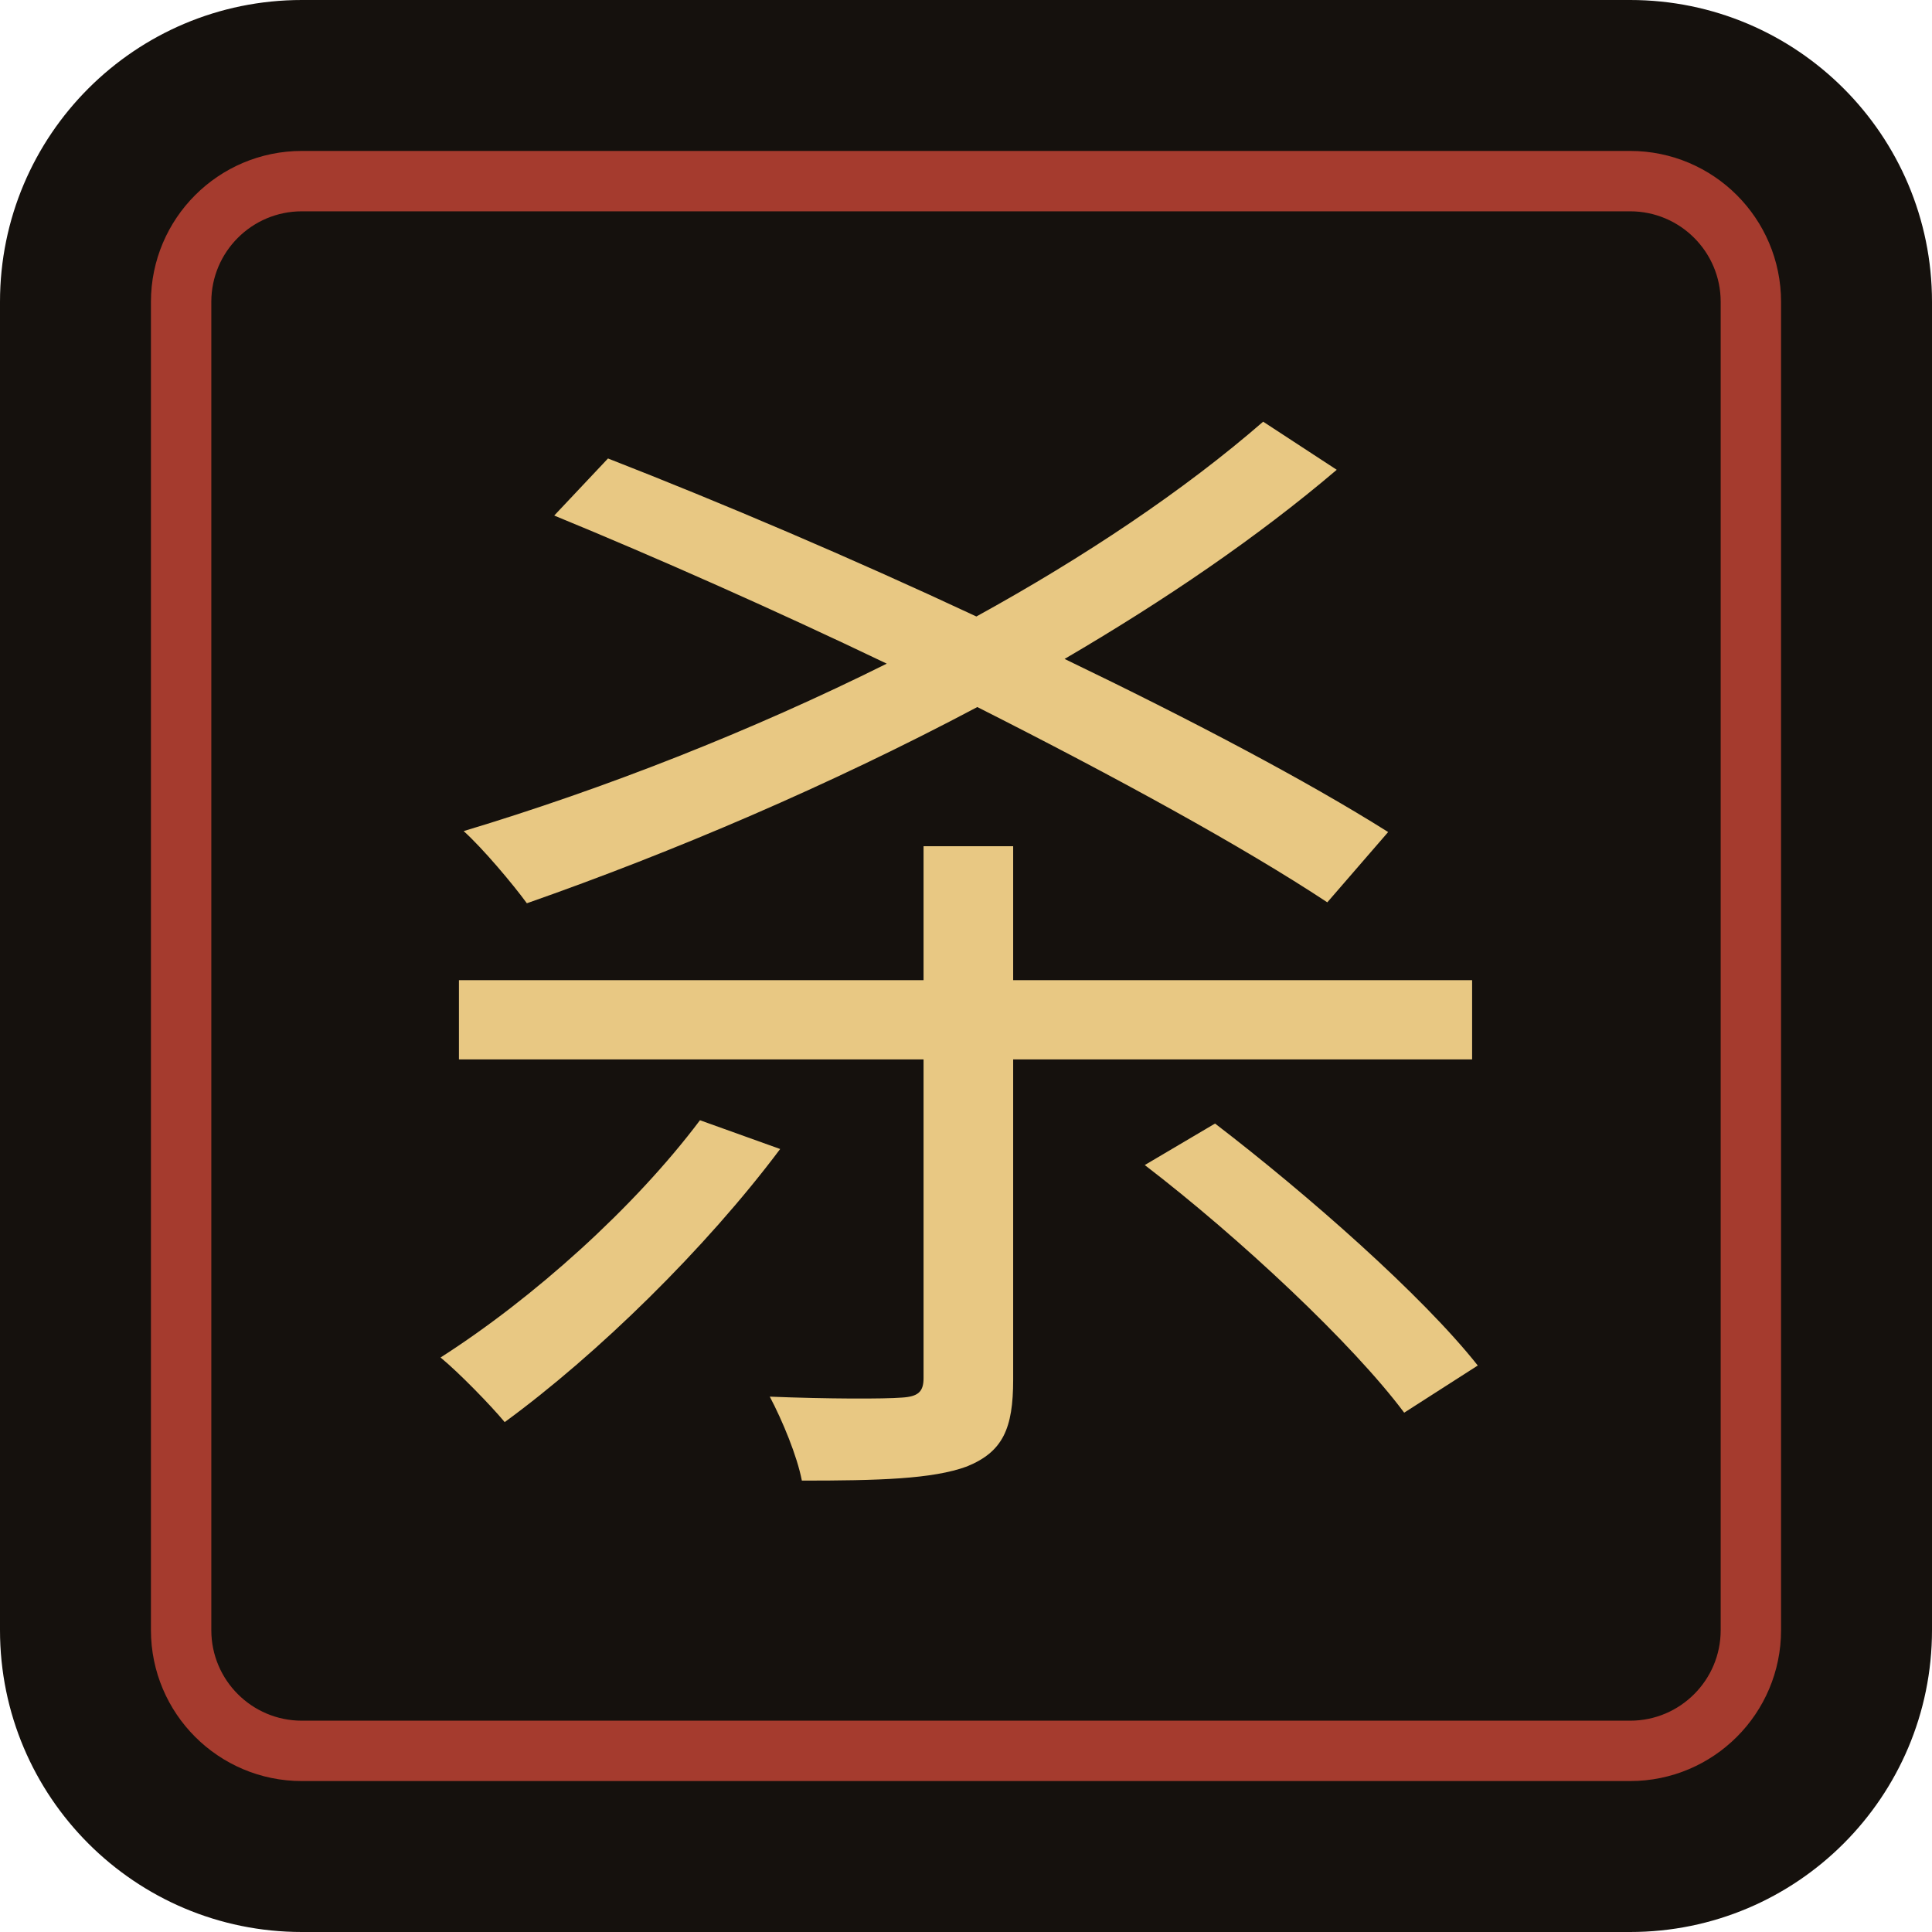
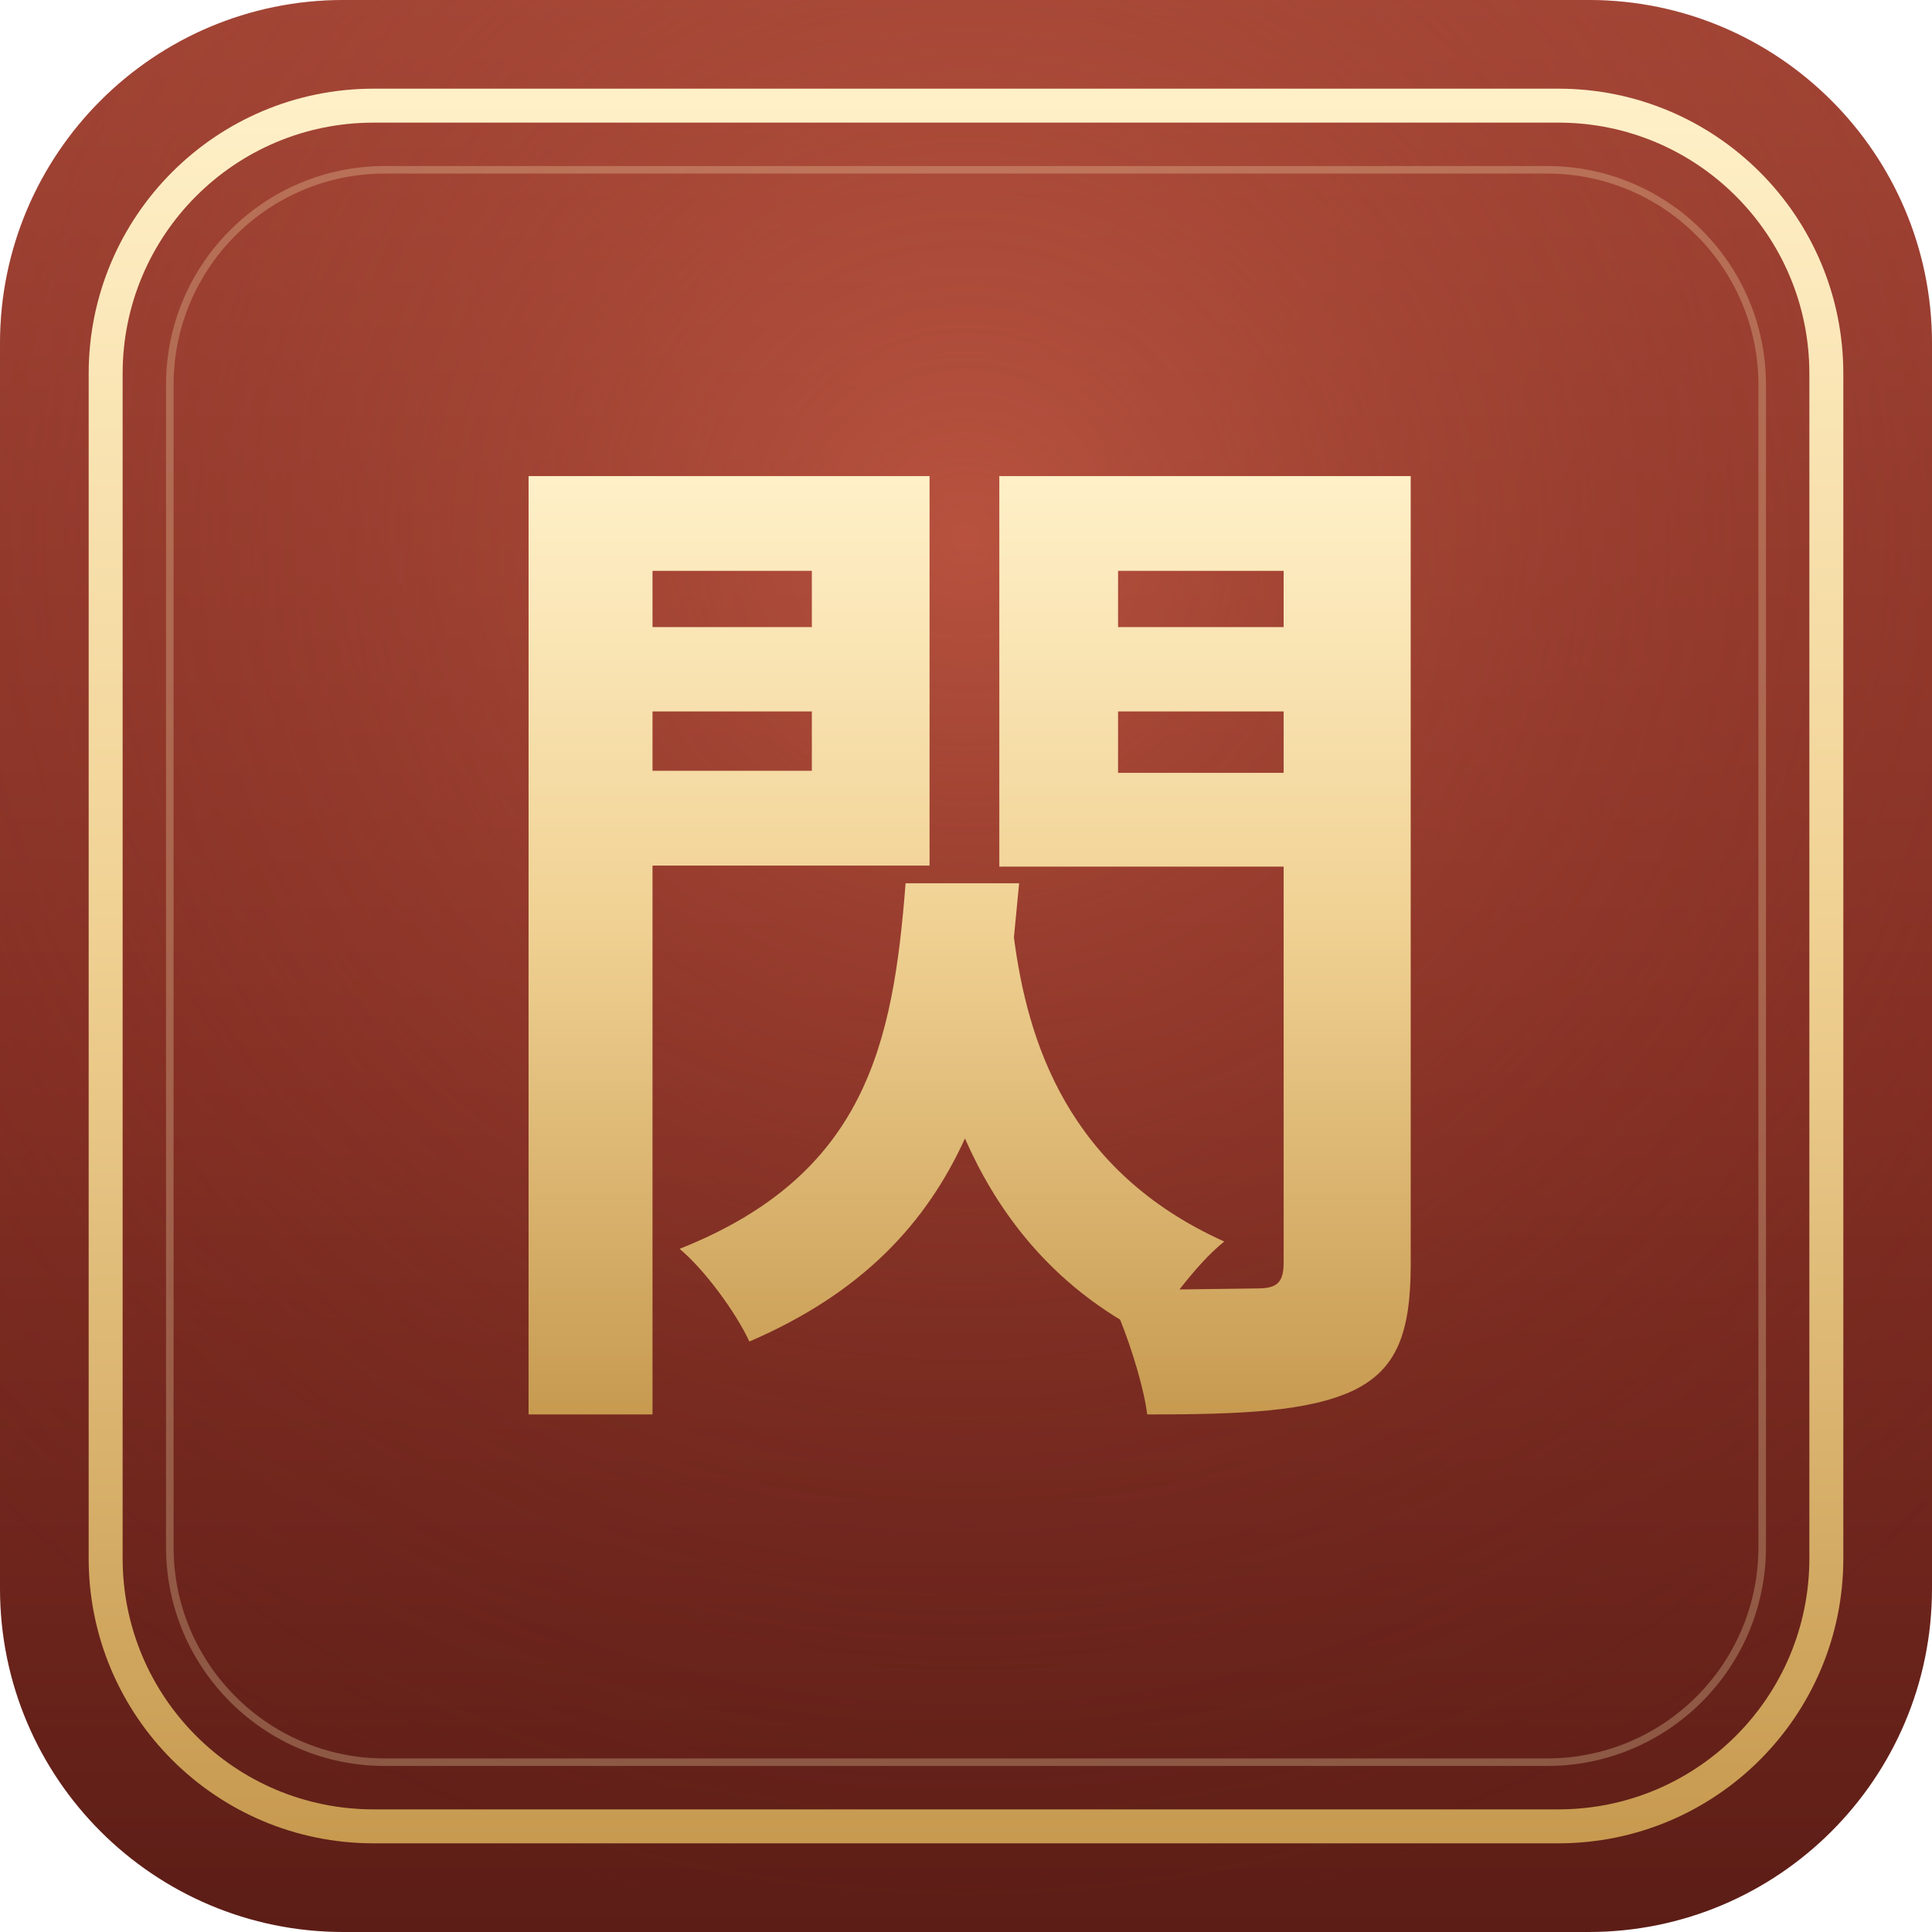
- <svg xmlns="http://www.w3.org/2000/svg" viewBox="0 0 64 64">
-   <rect width="64" height="64" rx="10" fill="#15110d" />
-   <rect x="6" y="6" width="52" height="52" rx="4" fill="none" stroke="#a53b2e" stroke-width="2" />
-   <text x="32" y="46" text-anchor="middle" font-family="KaiTi, STKaiti, SimSun, serif" font-size="38" fill="#e8c883">杀</text>
+ <svg xmlns="http://www.w3.org/2000/svg" viewBox="0 0 1024 1024">
+   <defs>
+     <linearGradient id="seal" x1="0" y1="0" x2="0" y2="1">
+       <stop offset="0" stop-color="#a84737" />
+       <stop offset="0.55" stop-color="#862f24" />
+       <stop offset="1" stop-color="#5b1d16" />
+     </linearGradient>
+     <linearGradient id="gold" x1="0" y1="0" x2="0" y2="1">
+       <stop offset="0" stop-color="#fff0c8" />
+       <stop offset="0.48" stop-color="#f0d193" />
+       <stop offset="1" stop-color="#c79a50" />
+     </linearGradient>
+     <radialGradient id="glow" cx="0.5" cy="0.28" r="0.72">
+       <stop offset="0" stop-color="#d8694f" stop-opacity="0.5" />
+       <stop offset="1" stop-color="#5b1d16" stop-opacity="0" />
+     </radialGradient>
+   </defs>
+   <rect width="1024" height="1024" rx="182" fill="url(#seal)" />
+   <rect width="1024" height="1024" rx="182" fill="url(#glow)" />
+   <rect x="56" y="56" width="912" height="912" rx="142" fill="none" stroke="url(#gold)" stroke-width="18" />
+   <rect x="90" y="90" width="844" height="844" rx="114" fill="none" stroke="#f8e4b4" stroke-opacity="0.28" stroke-width="4" />
+   <text x="512" y="700" text-anchor="middle" font-family="KaiTi, STKaiti, SimSun, serif" font-size="552" font-weight="700" fill="url(#gold)">閃</text>
</svg>
